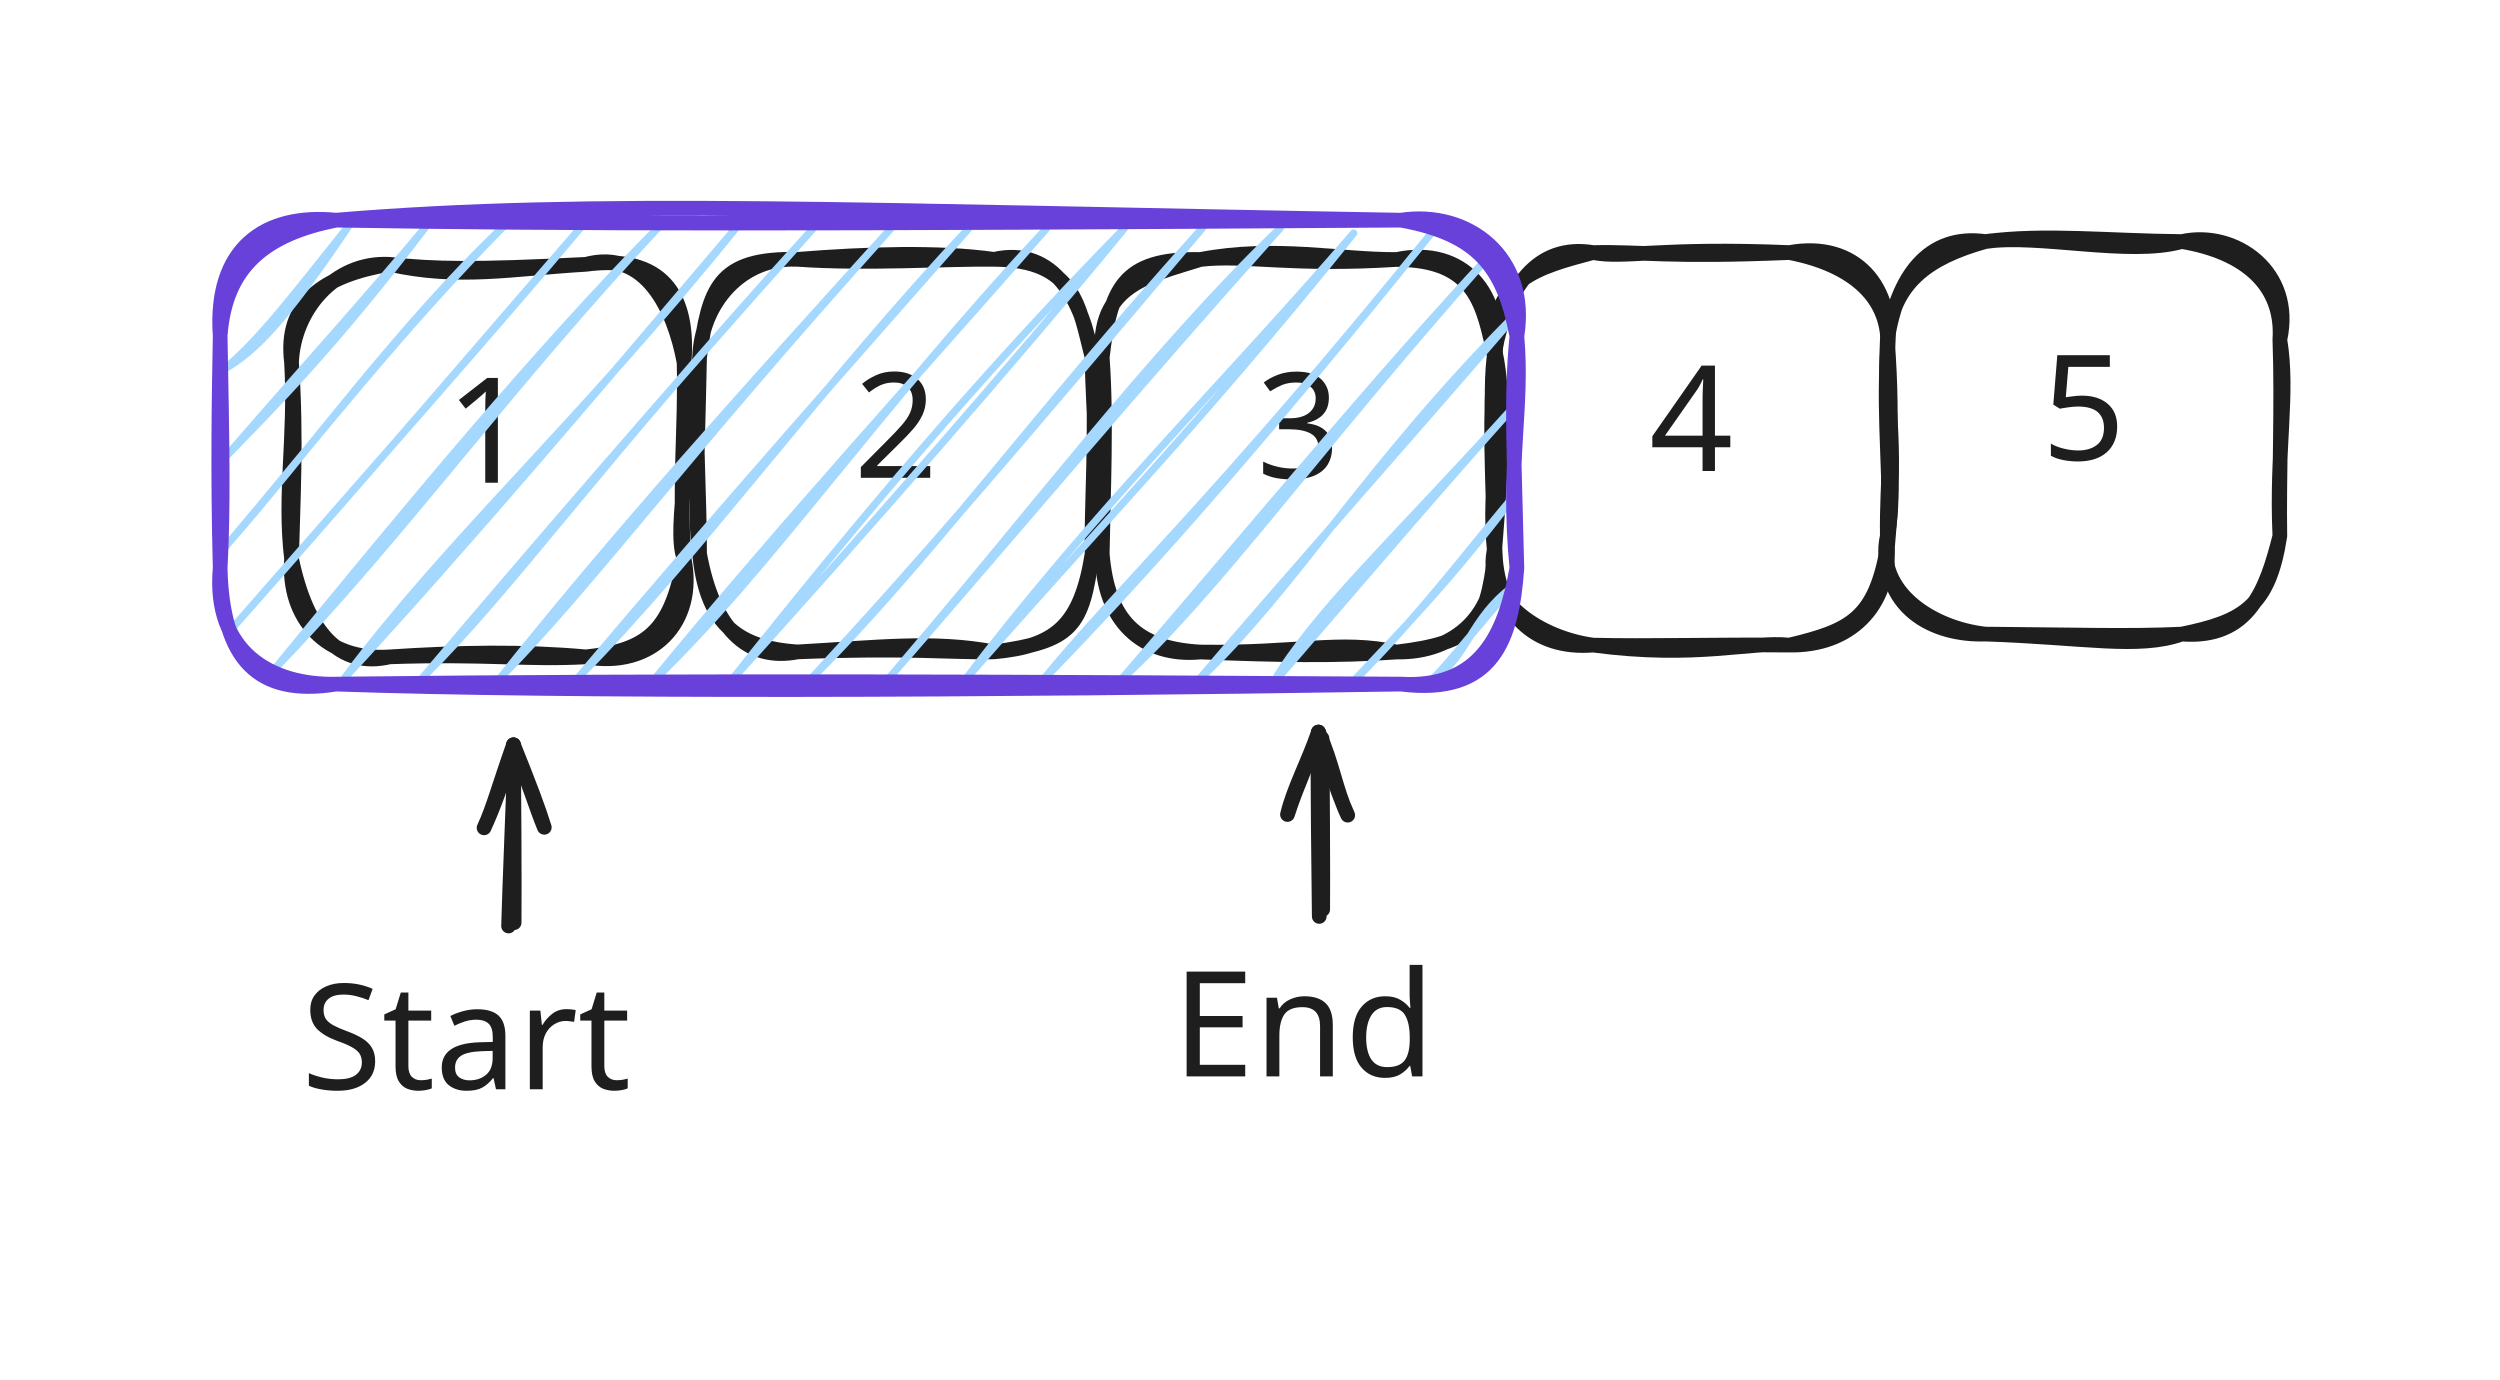
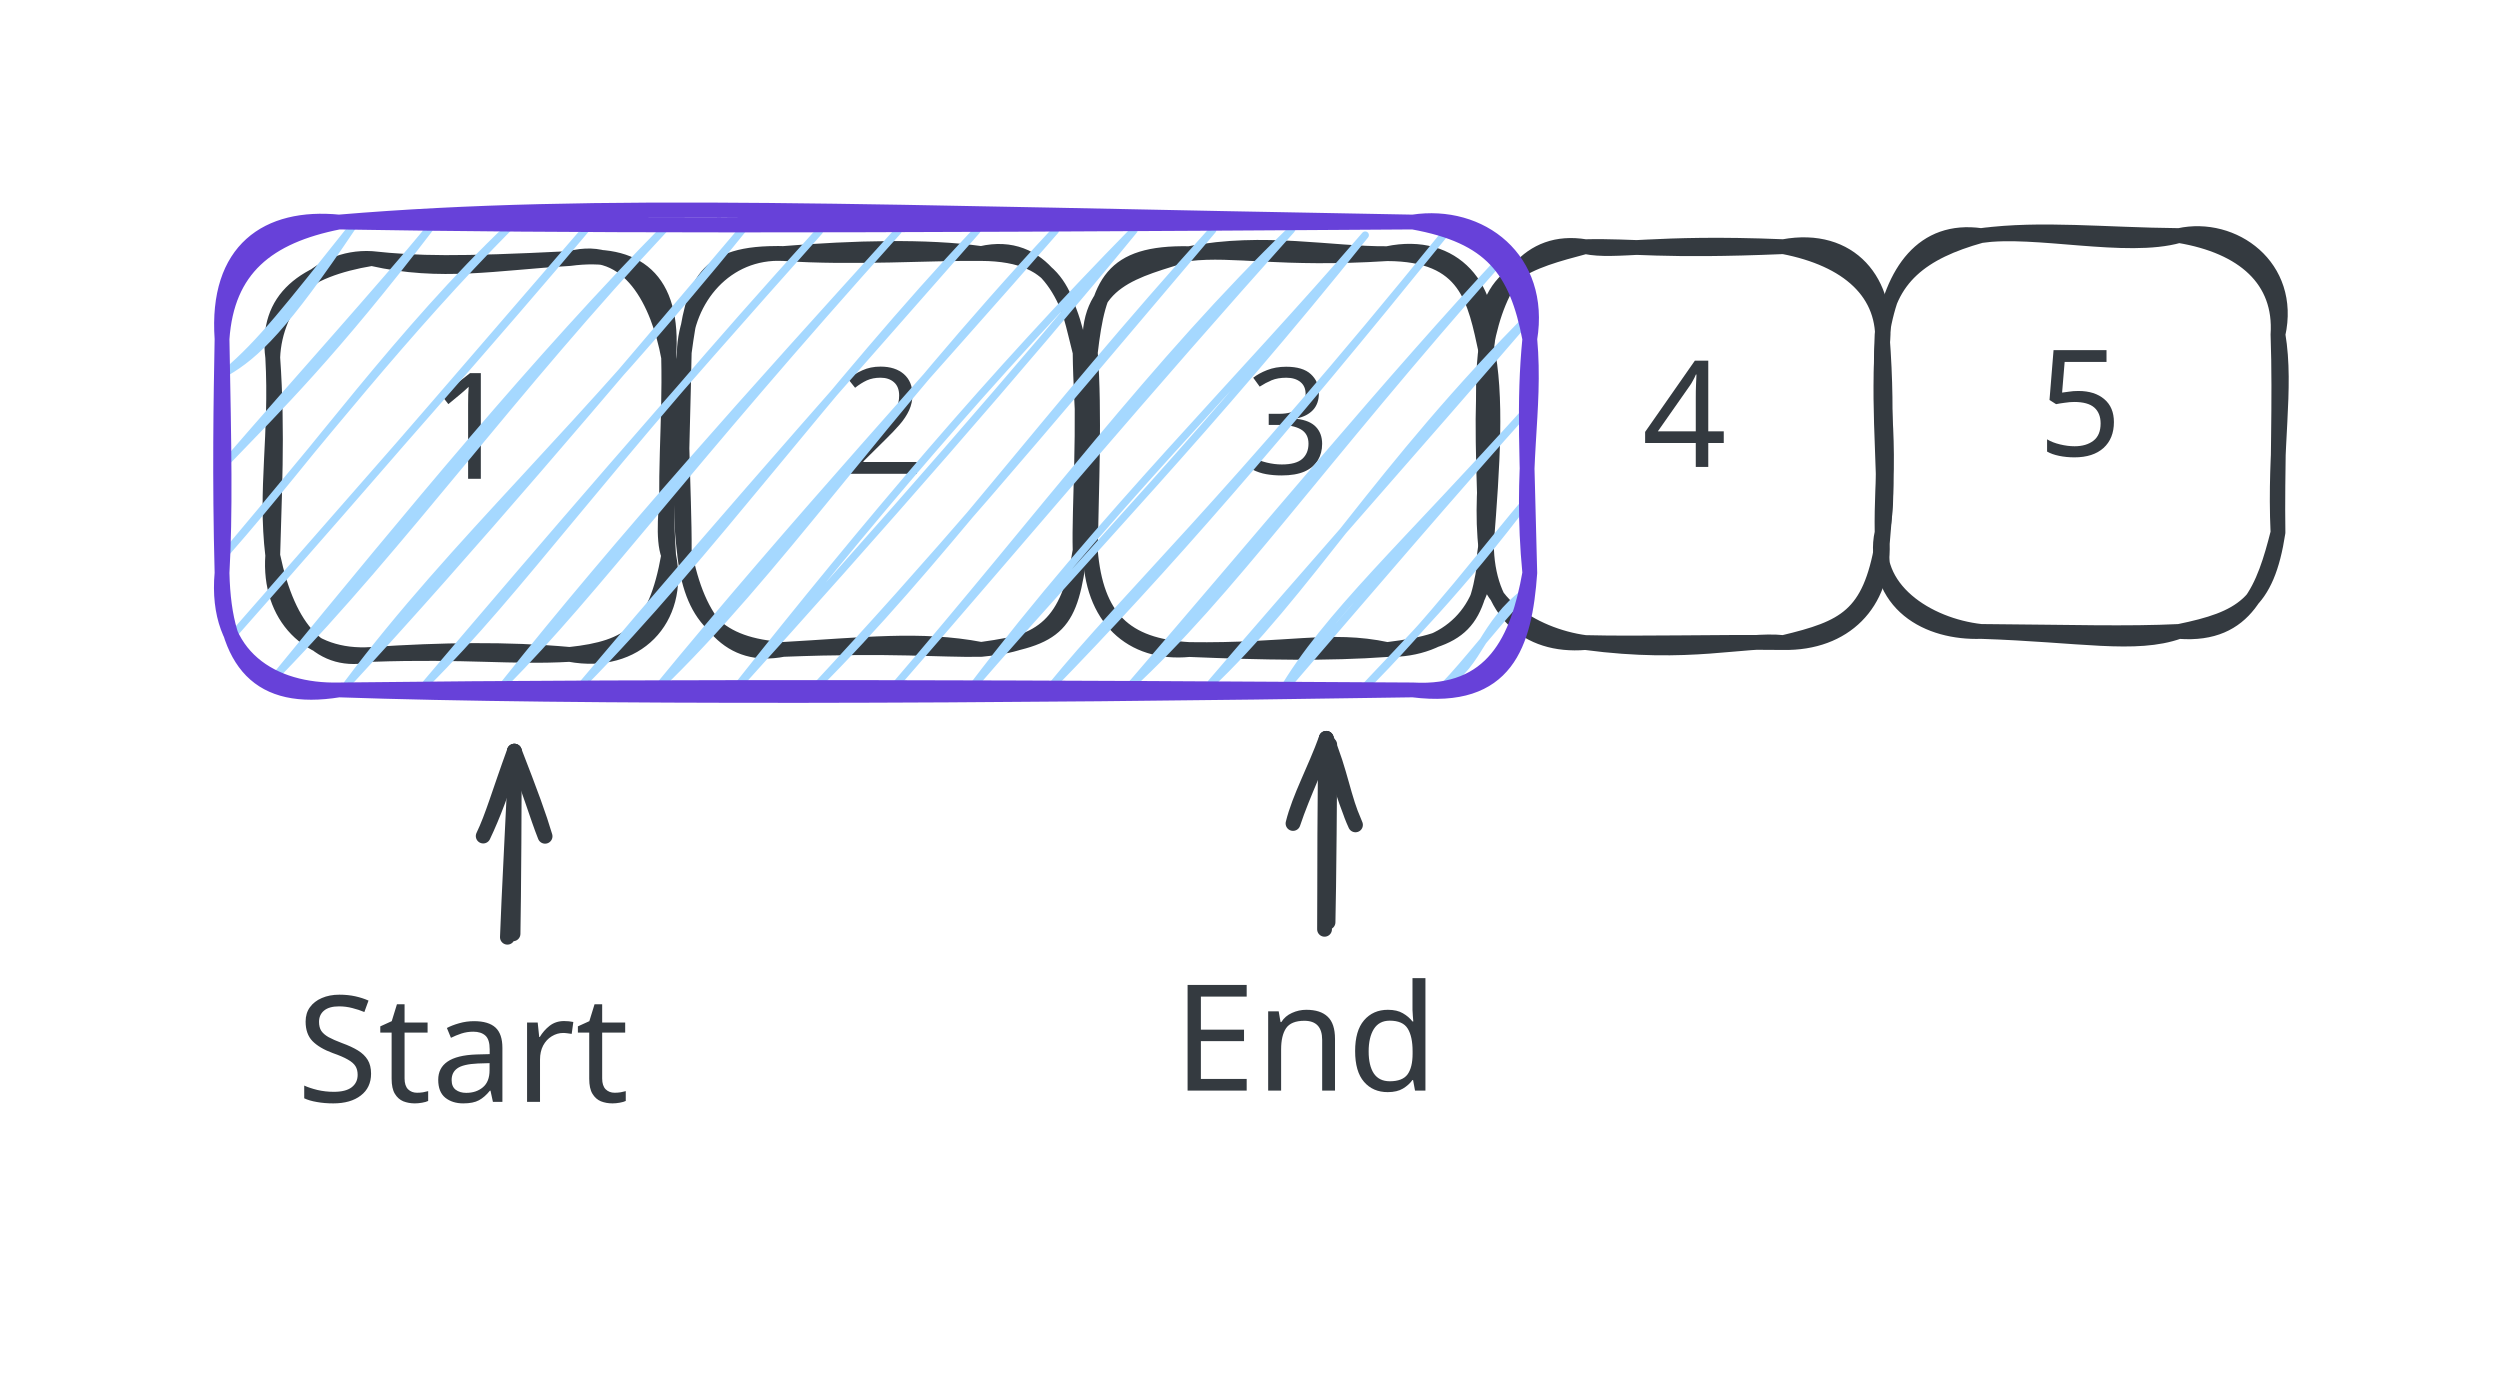
- <svg xmlns="http://www.w3.org/2000/svg" version="1.1" viewBox="0 0 340.667 187.914" width="681.333" height="375.828">
+ <svg xmlns="http://www.w3.org/2000/svg" version="1.1" viewBox="0 0 337.792 188.363" width="675.583" height="376.726">
  
-   eyJ2ZXJzaW9uIjoiMSIsImVuY29kaW5nIjoiYnN0cmluZyIsImNvbXByZXNzZWQiOnRydWUsImVuY29kZWQiOiJ4nOWbaXPaSFx1MDAxM8ff+1O42Lexdo6eK++C49iOg1x1MDAxM1/r46mtlIxcdTAwMDTIXGKJIGFjb+W7Py1hIyFuXHUwMDAzLrxLqmKYXHUwMDE5MYf637/uXHUwMDE58c/W9nYpfmy7pY/bJbdXtX3P6dhcdTAwMGalXHUwMDBmSfm924m8MMAqln6Owm6nmrZsxHE7+vjnn3a7bdW9+DZcZptWNWz1L3N9t+VcdTAwMDZxhFxy/4eft7f/Sf/PddRxq7FcdTAwMWTUfTe9IK3K+pKMXHUwMDE1S4/DIO1XXHUwMDBioolcdTAwMTKUXHUwMDBmXHUwMDFheNFn7C52XHUwMDFkrK3ZfuRmNUlR6SaqXbd+PZLuzvdPV2XNREuLu6zXmuf7Z/Gjn44qXG5x8lldXHUwMDE0d8Kme+k5ceNlXHUwMDA1cuWTruqE3XojcKNk9nRQXHUwMDFhtu2qXHUwMDE3PyZlhFxmSvtL8HE7K+nhJ2GIxVxy11x1MDAxY2crQINcdTAwMWPUJtczoFx1MDAxNlx1MDAxMFx1MDAwM0SCYULqwrB2Qz/sJMP6g7rJv2xgt3a1WcfRXHUwMDA1zqBN3LGDqG138GZl7Vx1MDAxZZ4nLLhcdTAwMDVaM02ZXHUwMDE41DVcXK/eiCdURm56XHUwMDE3KFx1MDAxMVx1MDAwNoRcdTAwMTQ8q0m6bVx1MDAxZjqpQfydrX3HbrmHySVB1/fzXHUwMDBiXHUwMDE4OM9cdTAwMGL4YjiZ6fDnkt/ZvJL2e0WTy5vdkOnFbi+bbM5QoN5z+FX1r1N+dXLgXHUwMDFj6Kefzb3b0qDd7+d32fC7bcfu21x1MDAxZFVUgjbKUKHUoN73gmZxbn5YbWamupWbyIhEhsaZU4eepFxyRonUXHUwMDAweE/mXHUwMDE2x/g5j1x1MDAxN0fDrja6XHUwMDFkd5I84Fx1MDAxNfIgr5KHpGBcdTAwMDFTRlx1MDAxM1x1MDAwMpJQNqxcdTAwMGUhrMT0QFGqllTHXHUwMDFmLuGU0zHKsIBcdTAwMWFjNJVcdTAwMWEtnY9cdTAwMTXIqC60YMmQXHUwMDE0XV5cdTAwMTZDXHUwMDE1I/Y/y0T1XHUwMDAyJpqNKlxm4jPvKTU0MlT6xW55/uOQt0ttXHUwMDE3VzC3dknRJ9+rJyZcXKriUN3OkHXHXHUwMDFlomfQoOU5Tlx1MDAxZVx1MDAwZVXsx/ZcdTAwMDK3cziPU1x1MDAwZjte3Vx1MDAwYmz/fHRcdTAwMTg4Y/fg5Vx1MDAxZVErd5du7chNapNyPVWZU+Gl+ER4MUqBKFx1MDAxNOn8XHUwMDAypX4rMOWIibDSLV/8unK/n7jNzaaXXHUwMDA0YVx1MDAxOcNcdTAwMDGU1lx1MDAwNOmVOcQ+vYilOJWKLa/PtdCLXHUwMDExw1xyNZyad0Wvm0r1y1GDeb32fqdHXHUwMDFlonKrsS83kF5qkjgo00pcdTAwMWLGQcwtjvFz3nR6SVx1MDAwNFx1MDAxNJq+4Vx1MDAxYy3QqFwivsAySqBhKlg2uJuIL+Qn48gvgqvN1Vxc7GKEXHUwMDEzjq6Nr0BcdTAwMTXLwWtcdTAwMTFcdTAwMGJdXHUwMDBlXmxN8Jrh04vwYm9cYi9ccrRYOtAnXGIh2EKpXHUwMDE3Pz0uX1Tr5FxiXFyy6134++dfKzebXHIvRYilkWBAJZ9cdTAwMDAvwMBTXHUwMDEzY1x1MDAwMExOO5uCL1x1MDAwZYpcdCMgu0vvgV51zylXT5/8R9PUZXlTXHUwMDE3X1x1MDAwZe7ou6JcdTAwMTdcdTAwMTFcXCmtXHUwMDE2oNf4OW84vVx1MDAxNENcdTAwMDVcdTAwMTiNeaY0mPzQYXkk8MLoXHS0YrC0PCbjiyNAXHUwMDExX1x1MDAwMiNIqufjl8BMXHUwMDExXHUwMDA3TdTysngv+OJrwtdcZq9exFx1MDAxN39DfFx1MDAxOWaKpYPci1x1MDAxMaFcdMnqZ8nz5Nqzf97uaFG/ZPLz0dn1XlObXHKHXHUwMDE36o9rQqVcdTAwMWNcdTAwMGIvbiyNi2CIllx1MDAxYpl5USkkpZzLXHUwMDE1iPRcctl1yH5dlePyz2O30ux1v3y2e+JRvSt24Vx1MDAwYpUh2PziXHUwMDE4P+dNZ5dcdTAwMDJcdTAwMGLBhFDhwlx1MDAxMEL4sDxQPERgKV1+W30yulx1MDAxONLTXHUwMDE4rVx1MDAxNLoqOSe7MFnEoUup/kO5XHUwMDE3rFx0XjO8elx1MDAxMV7whvBCXHUwMDAzhmLxQKKYeYGQjGZ3YKZEq6eHTfWJnHVcdTAwMDKndWDI0f6P5qTNkVxy4ZcmytIgXGIlfNzOIddcdTAwMTbfZH6hZ9GcafG+jr32dlx1MDAxYY3jvdtqfHN28rjTbHuXqk7eXHUwMDEzvqRcdTAwMTagOMj5M6/xU95weqHNJce+VKCNXHUwMDE5RXKHq316MUu8XHUwMDAxvZCcRlx1MDAwYi4oOqP54MVcdTAwMDVokt9l/NezS6yJXTM8epFd4i3ZXHUwMDA1bOKxNOXEgFx1MDAwNFx1MDAwZfNvXHUwMDFj9trBwfHh3TH9q1x1MDAwYpV9c8grdWCvXHUwMDEz6Fx1MDAxYj61oYmFmZdcIppLg1x1MDAwMslcXEOfXsLihuRVU5SmVEBcdTAwMWQzXZq2cHStNkaaSlrSXHUwMDE4Nn4/RHIrqVx1MDAwMfPyKqpUolshkq/gZHqF5Orbgi2ixtE5XFzLIDq5OO7WbtyDp/thkL2YqN3phFx1MDAwZjl0fZj2vT3vSVNcdTAwMTVcdTAwMWXcXzaFPlx1MDAwZW6+Xuy6lfm+dzZcdTAwMTK15mB4Xn/LILHf/1x1MDAxONnpidtcdTAwMWTopLVcdTAwMTZmXHUwMDAxzU1f542MXHUwMDE3JSNcdTAwMTZcYsWZTCRcdTAwMDd0OKHjnFpIKsU051pRTHDXXHUwMDE2MVx1MDAxMosyYKBcdTAwMDTF0Fx1MDAxMIxiSo6KkHFcdTAwMGLtgqGLwORT8txjIC+oNOgjka9s/P5HJizna/nukF7pSnBekSTW9PzeOS2NWOWr1Mpmq3Wa3SvFc2nqXHUwMDAypI1iu1x1MDAxM5e9wPGC+vDAnlx1MDAxZibsM/DM+Lc/vtXuP99fXHUwMDFlNq+PZFOx/d2capHN1W5cdTAwMWFkWYRKnlx1MDAxY4Qk+/KSSEV1rlndbidcdTAwMDZkKZlKlVx1MDAwMmCUXCJhZPJu4MxcdTAwMWXUdFxcXHJcckpcYkxjmIEkZk1OgEeGpC2DyY+WuJpcdTAwMTKS3YqRIfl2XHUwMDE074atllx1MDAxN+PS/1xivSAuLnG6lp9cdTAwMTKn0XDtkfuPU8rXXHUwMDE1vUs7+cZhg8vebWdcbkw/XGbe//1hbOudKcpI60dEkX3jVv7votlcdTAwMDJlsliaXHUwMDFkZEqmKGg1v2+cbnVcdTAwMWLpXHUwMDFihaFcdTAwMTbGXHUwMDEzTOOKc21k0TcmuTRcYsmZ4FSYwrBWmEunYclCRzU4XHUwMDFjKbhi44ORdXjB6YnFmoKTOYJcYnSmOrur605bzlx1MDAxMq8xIXXx3Vo8JXGJw/akrGVouMVcdTAwMTSl0OUq0pSJsVx1MDAxMsDEYElcdTAwMDNcdTAwMDZLQOn8+9/Tg8eNdFxiiiN9XHUwMDE4XCKRXHUwMDAzulx1MDAwNMhNNnVcYsxYSlNcIlxyV0TJ3Fx1MDAxMczqYyWMyYRkyVx1MDAxOZVBOHA9zivMipWElIxcdTAwMTHFxm+JZ05cIlxur39UbndcdTAwMWE1+/ru+8Mvv+5cdTAwMTilNiNUMlxi+Fc9iTtnqHToNaKz9l3jW/vJiUjt69e9b9638VFcdFx1MDAxNVJcdTAwMWJcdTAwMDZcdTAwMDRDzyRnMLlG41x1MDAwMiXK6MjUV1x1MDAxYihh3KBcYk9+/CCoXHUwMDEyXHUwMDA0VPaY3GBMyqI6tWVNkrZEvOtIaYosktfaXHUwMDAyJWamPK7MXGbhTC1yLjjV5jbTL1KS/JogOf/UXHUwMDE4J4lMkv1ASVpcdTAwMDKMIcCSx/dBXHUwMDE3N3xX51x1MDAxODlYr/hRXHUwMDAxalFwkHRWzrg6R/j6aGm9Wy6GSZKZzbqjpb3AedtYaajDhVwipa3ndSvZ7TZGXFyxO/DQaCue8zz1rPPSvec+lKdb79azp0kk7aZ4/L31+/8wXHUwMDBixMYifQ==
+   eyJ2ZXJzaW9uIjoiMSIsImVuY29kaW5nIjoiYnN0cmluZyIsImNvbXByZXNzZWQiOnRydWUsImVuY29kZWQiOiJ4nOWbW1fiSFx1MDAxMMff/Vx1MDAxNFx1MDAxZfZ1zFbfu+dtcFx1MDAxY2+DM97Wy549c1wiXHRcdTAwMTBcdFx0Q4Kie+a7bzUqXHSBICp6cIdcdTAwMDdcdTAwMDe6XHUwMDEzurq7/vWr6jD/rqyuVtKbrl/5uFrxXHUwMDA3dTdcZryee135YNuv/F5cdTAwMTLEXHUwMDExdtHh5yTu9+rDK1tp2k0+/vmn2+06zSC9iOO2U487d7f5od/xozTBXHUwMDBi/8bPq6v/XHUwMDBl/+ZcdTAwMDbq+fXUjZqhP7xh2JWNJSkvtu7F0XBcXMmZJlx1MDAwMESPLlxiks84XFzqe9jbcMPEz3psU+U8aZx1ft5Af+3bp9OqpqKjxWU2aiNcYsPD9CZcdTAwMWNalcQ4+awvSXtx2z9cdLy09bBcdTAwMDK59rK7enG/2Yr8xM6ejFrjrltcdTAwMGbSXHUwMDFi21x1MDAwNjBqvVuCj6tZy1x1MDAwMD9cdFx1MDAwM1x1MDAwZTNMMy1AcM3lqNfeTzlxOFx1MDAxOFx1MDAwZZJcdTAwMWIqpC6YtVx1MDAxZYdxz5r1XHUwMDA348zlkFx1MDAxOXbh1ttNtC7yRtekPTdKum5cdTAwMGY3K7vu+n7CgjlcXGuqXHRcdTAwMTWjvpZcdTAwMWY0W2lJZ+JcdTAwMGZ3gYAwXFxIwbJcdTAwMWU7bHfbXHUwMDFiOsQ/2dr33I6/bW+J+mGYX8DIu1/AXHUwMDA3x8lcXIfdt/zK5mWv3yi6XFze7cZcXC/1XHUwMDA32WRzjsKbXHUwMDAzj53W/zpgp/tb3pa+/dHeuKiMrvt1/y4zv9/13Du/I4rgZlx1MDAxMMNcdTAwMTgoNupcdTAwMGaDqF2cW1x1MDAxONfbmauu5CYyIZExO3PqIFAmXHUwMDBlQohcdTAwMTKgpYK51TF90tPV0XLrrX7PL9NcdTAwMDd/hj7gWfqQhDucKqNcdTAwMDG4XHUwMDA0QsflIYRjfY8ru1x1MDAxYS+Tx1x1MDAxZj4wwshcdTAwMTRpOJxcdTAwMThjNJFcdTAwMWFdnU1VyKQwtKDWJEVerouxjlx0XHUwMDAxLNJHM6viKD1cZm7tdlBcdTAwMThr/eJ2gvBmLNxccp1cdTAwMTdXMLd2tulTXHUwMDE4NK1cdTAwMGZX6miq31x1MDAxYnPvNED2jC7oXHUwMDA0npenQ1x1MDAxZMdxg8jvbc9cdTAwMTPV417QXGZcIjc8mjRcdTAwMDNn7G897Fx1MDAxMXFyu3ThJr7tte16pjRn0kuxcnpcdTAwMTGM2IKL+elFwk5kqlx0XHUwMDE1ca1fPf556n/b99vLTS/JhWNcZuNcXGlcckgvVaBcdTAwMTc4ilx1MDAxManoy+X5KvSiYJiVXHQx74pe57X6l91cdTAwMTZcclx1MDAwNt3N3lx1MDAwMK6Taqe1KZeQXqZMXHUwMDFiuFx1MDAxNVx1MDAxOEilXHUwMDA0Obc4ps952eElkU/o+rjc6IFGXHUwMDE16cVcdTAwMWSjXHUwMDA0OqbiL03uSumF+KRcZvFcdTAwMDVcdTAwMTS/Rc2FLlxuXGaYYnjb78Mu+krseiSmXHUwMDE32UXfkF2as2LrSJ9GXHUwMDFiqiR9XHUwMDAyvNjBXvW43oRd7sN6cFx1MDAxY25cdTAwMWXt1M6XXHUwMDFiXlxuwNFIME4kK4FcdTAwMTfHvFODMZybnHaWXHUwMDA1X4wrKozI7eN7oFcz8Kr1g9vwxrR1VZ43xZetS/Ku6KVcdTAwMTRwwiifn17T57zk9FJcdTAwMTRcdTAwMTVgtNRcXFx1MDAxYax9yLg8LLwwe+JaUf5ieZTjiyFAXHUwMDExX1x1MDAwMjNIoufjl8BCXHUwMDExjVx1MDAwNvVyWbxcdTAwMTd8sVfC1yNRvYgv9ob4wqy9TKBcdTAwMDIkYIb5hOxy/yxwf1xcrGnRPKHy8+7h2UZbmyWnXHUwMDE3XG6QacAseiq9mHE0XGJt7Fx1MDAxMdEyll5EXG5JXGJjclx1MDAwMSp9Q3ht05+n1bT6Y8+vtVx1MDAwN/0vn92BuFHvXHReWmmMo0rxubUxfcrLzi7FXHUwMDFkXHUwMDA0XHUwMDEzQoVcdFx1MDAwM1x1MDAwMGxcXFx1MDAxZKhcdTAwMWRcdTAwMTDYSl5+rF6OLor0NFx1MDAwNlx1MDAxN9tQ5Od87MJiXHUwMDExTZdS/Ua1XHUwMDE3fyV4PVx1MDAxMtSL8OJvXGIvdGBZbFx1MDAxZaWXmlJGXHUwMDAw4+b8XHUwMDEyrVx1MDAxZmy31Sc47EVeZ8vA7ub3dtnhyJLgS4NyNFx1MDAxN0CATTs5ZNphy4wvjCyaUS3e12OvjbVWa2/jop6eXHUwMDFm7t+stbvBiWrCe6JcdTAwMTeR6Fx1MDAxMTaezo+v6XNecnyh09nnvkSgk1x1MDAxOVx1MDAwNbmnq3f4oo54XHUwMDAzfCE6jVx1MDAxNkxcdTAwMTAh53voRZjgXHUwMDFh8seM/3t4iVeC1yMhvVxiL/GW8NK8tPRcIsRcdTAwMDCjXG6ekF9cdTAwMGW60dbe9uVcdTAwMWX5q89rm2ab1ZqcPk+gb/izXHLNXHUwMDFjwYlcdTAwMDLNpEGBZNO9w5d0uJJjsilqUypOPDNbm67wdKMxRZtKOtJcdTAwMTg6/UREMsf2cPPwKspUYlxcXHUwMDAxyVx1MDAxNvBoeoHsunNcdTAwMDZXJK3dI34mo2T/eK/fOPe3bq/GUfbgo26vXHUwMDE3X+fg9WHW91x1MDAwZYJbTVS8dXXSXHUwMDE2ei863zle92vzfe9cdTAwMWNQRFx1MDAwNzAqL8CXQPFu/Gm6I0aX6k5zXHUwMDAwSlx0nz9pnL3US5k0Sorgw1xmgHPB7SHP+JEkY8xcdTAwMDFUJKaVWitcdTAwMDLm9U7swUH0asqVXHUwMDA1tFx1MDAwMMHIND5yhzPFteC4N5Llflxu8oBLg3YgY+n0M5BMW95O9XKbnOpadFSTkGpydOVcdTAwMWRUJlx1MDAxY/NZgqWPXHUwMDBidrbrKyqf4Pq5LXF7aTWIvCBqjlx1MDAxYnb/i8I7XHUwMDBlXHUwMDFlmvDi+9fG1eerk+322a5sK7q5nlx1MDAxMy7yud5cdTAwMWYmWlx1MDAwZVhTJDOCUspcdJNZULZcdTAwMGLrdq1cdTAwMDM5SmrN0HDOMVORfGLyfuQ9btRsZI1cdTAwMTkl0Fx1MDAxYcOVdVx1MDAxNyFzXHUwMDFlOzJJO1x1MDAwNisgLSXXktsji1x0k0I3SdfjTidIcem/x0GUXHUwMDE2l3i4lp9s3Gj57sT+45TyfcVcdTAwMDDTtd847nDZu9VMgcNcdTAwMGaj9/98mH51uTDsa21CXHUwMDEz2Vx1MDAxN67k/31qxcB0ec3AMWRwbZ5QM8x2uqVcZo3CMFx1MDAwN5FuQCmJiyHHXHUwMDBmvJg9XHUwMDBlZkahXjHdXHUwMDE3pmDWXHUwMDAy6+lhYvKkxzVojlx1MDAxNEzR6enIa1x1MDAwNMHZtcUrpSevkEa8rHI5tEGjpHpcdP1GOqN2SeNuWeEyZm6xSilcZrmISqU8W1x1MDAxMkJcdTAwMTWbXHUwMDFmQoJcIlx1MDAxNIZhYf5cImVm/riUXHUwMDExQTHqSMB5XHUwMDAyR89CxFx1MDAxNFwiXHUwMDAysWdcYniBpKBk7jHM4nMlaSRBXHUwMDE0UHuYXHUwMDAwuWwhnylJjFx1MDAxN1x1MDAxMsoyJUQnRTPp9FPxLEYk8dn32sVaq+GeXX67/lx1MDAxOTY9o9TvkShtXHUwMDA3reSwe9n62r31XHUwMDEyaOzsbHxccr5Oz0mIxKxcdTAwMDRAI1xmQFx1MDAxOcVcdTAwMWbLk1xiJVx1MDAxM3NfbJ60XHUwMDA2jlx1MDAwMmDcnotzTqTKXHUwMDBlv0c2KYegRVx1MDAxNFxywySfXHUwMDAxiHeeKJWowr7WJlx1MDAwNLGgNEnkXHUwMDBlrItcdTAwMGbNpTBcdTAwMWFcdTAwMDR5woPBmVx1MDAxZbecMZFQXHUwMDA3pFJcdTAwMTSoxiRJXHUwMDE0Y6J2MIXCmkwwgbW0Llx1MDAxZfguLigy7jzjP1x1MDAxNaBcdTAwMTBcdTAwMDXjkjxWLy4uXGY+P1Varlx1MDAxM5eXpUpcdTAwMWKR97aJ0tiAT0qTVu7XreJ2u5hupf4oPKOvXHUwMDA03v3Us8ErV4F/XZ3tvSv3gcZK2lx1MDAxZsLx18qv/1x1MDAwMNBcdTAwMDG+XHUwMDBlIn0=
  <defs>
    <style class="style-fonts">
      @font-face {
        font-family: "Virgil";
        src: url("https://unpkg.com/@excalidraw/excalidraw@undefined/dist/excalidraw-assets/Virgil.woff2");
      }
      @font-face {
        font-family: "Cascadia";
        src: url("https://unpkg.com/@excalidraw/excalidraw@undefined/dist/excalidraw-assets/Cascadia.woff2");
      }
      @font-face {
        font-family: "Assistant";
        src: url("https://unpkg.com/@excalidraw/excalidraw@undefined/dist/excalidraw-assets/Assistant-Regular.woff2");
      }
    </style>
  </defs>
-   <rect x="0" y="0" width="340.667" height="187.914" fill="transparent" />
-   <g stroke-linecap="round" transform="translate(39.72713 36.01878) rotate(0 26.74414 26.74414)">
-     <path d="M13.37 0 C22.74 2.12, 30.09 0.59, 40.12 0 M13.37 0 C19.57 0.67, 24.82 0.77, 40.12 0 M40.12 0 C49.1 -1.2, 54.33 2.71, 53.49 13.37 M40.12 0 C48.2 -2.17, 52.13 6.03, 53.49 13.37 M53.49 13.37 C55.26 24.1, 51.83 35.56, 53.49 40.12 M53.49 13.37 C53.71 22.55, 52.77 29.5, 53.49 40.12 M53.49 40.12 C55.26 48.8, 49.08 55.15, 40.12 53.49 M53.49 40.12 C51.7 50.2, 48.26 52.63, 40.12 53.49 M40.12 53.49 C32.32 53.94, 26.27 53.04, 13.37 53.49 M40.12 53.49 C31.65 52.72, 22.89 52.86, 13.37 53.49 M13.37 53.49 C4.73 54.1, -0.59 48.24, 0 40.12 M13.37 53.49 C6.59 55.08, 2.12 50.23, 0 40.12 M0 40.12 C0.17 32.81, 0.73 23.62, 0 13.37 M0 40.12 C-1.07 31.22, 0.58 23.77, 0 13.37 M0 13.37 C-1.03 5.3, 4.3 1.51, 13.37 0 M0 13.37 C0.28 6.31, 5.82 -0.44, 13.37 0" stroke="#1e1e1e" stroke-width="2" fill="none" />
+   <rect x="0" y="0" width="337.792" height="188.363" fill="transparent" />
+   <g stroke-linecap="round" transform="translate(36.85213 34.93284) rotate(0 26.74414 26.74414)">
+     <path d="M13.37 0 C22.74 2.12, 30.09 0.59, 40.12 0 M13.37 0 C19.57 0.67, 24.82 0.77, 40.12 0 M40.12 0 C49.1 -1.2, 54.33 2.71, 53.49 13.37 M40.12 0 C48.2 -2.17, 52.13 6.03, 53.49 13.37 M53.49 13.37 C55.26 24.1, 51.83 35.56, 53.49 40.12 M53.49 13.37 C53.71 22.55, 52.77 29.5, 53.49 40.12 M53.49 40.12 C55.26 48.8, 49.08 55.15, 40.12 53.49 M53.49 40.12 C51.7 50.2, 48.26 52.63, 40.12 53.49 M40.12 53.49 C32.32 53.94, 26.27 53.04, 13.37 53.49 M40.12 53.49 C31.65 52.72, 22.89 52.86, 13.37 53.49 M13.37 53.49 C4.73 54.1, -0.59 48.24, 0 40.12 M13.37 53.49 C6.59 55.08, 2.12 50.23, 0 40.12 M0 40.12 C0.17 32.81, 0.73 23.62, 0 13.37 M0 40.12 C-1.07 31.22, 0.58 23.77, 0 13.37 M0 13.37 C-1.03 5.3, 4.3 1.51, 13.37 0 M0 13.37 C0.28 6.31, 5.82 -0.44, 13.37 0" stroke="#343a40" stroke-width="2" fill="none" />
  </g>
-   <g transform="translate(63.76127 50.26292) rotate(0 2.709999 12.5)">
-     <text x="2.71" y="0" font-family="Virgil, Segoe UI Emoji" font-size="20px" fill="#1e1e1e" text-anchor="middle" style="white-space: pre;" direction="ltr" dominant-baseline="text-before-edge">1</text>
+   <g transform="translate(60.88627 49.17698) rotate(0 2.709999 12.5)">
+     <text x="2.71" y="0" font-family="Virgil, Segoe UI Emoji" font-size="20px" fill="#343a40" text-anchor="middle" style="white-space: pre;" direction="ltr" dominant-baseline="text-before-edge">1</text>
  </g>
-   <g stroke-linecap="round" transform="translate(95.32674 35.34105) rotate(0 26.74414 26.74414)">
-     <path d="M13.37 0 C22.63 0.66, 33.62 -0.09, 40.12 0 M13.37 0 C22.88 -0.77, 32.74 -1.04, 40.12 0 M40.12 0 C48.31 -1.89, 52.31 5.83, 53.49 13.37 M40.12 0 C51.24 0.05, 51.71 6.49, 53.49 13.37 M53.49 13.37 C53.56 21.38, 54.73 30.27, 53.49 40.12 M53.49 13.37 C54.19 23.32, 53.33 34.34, 53.49 40.12 M53.49 40.12 C51.93 50.05, 48.36 52.74, 40.12 53.49 M53.49 40.12 C52.2 50.19, 50.75 52.03, 40.12 53.49 M40.12 53.49 C31.9 51.92, 24.14 52.89, 13.37 53.49 M40.12 53.49 C34.54 53.6, 28.4 52.9, 13.37 53.49 M13.37 53.49 C6.32 54.87, 1.84 50.08, 0 40.12 M13.37 53.49 C4.67 52.93, 0.88 49.15, 0 40.12 M0 40.12 C0.06 32.49, -0.89 19.82, 0 13.37 M0 40.12 C-0.73 34.3, -0.3 28.39, 0 13.37 M0 13.37 C0.24 6.07, 5.64 -0.38, 13.37 0 M0 13.37 C1.26 4, 2.46 -0.24, 13.37 0" stroke="#1e1e1e" stroke-width="2" fill="none" />
+   <g stroke-linecap="round" transform="translate(92.45174 34.25511) rotate(0 26.74414 26.74414)">
+     <path d="M13.37 0 C22.63 0.66, 33.62 -0.09, 40.12 0 M13.37 0 C22.88 -0.77, 32.74 -1.04, 40.12 0 M40.12 0 C48.31 -1.89, 52.31 5.83, 53.49 13.37 M40.12 0 C51.24 0.05, 51.71 6.49, 53.49 13.37 M53.49 13.37 C53.56 21.38, 54.73 30.27, 53.49 40.12 M53.49 13.37 C54.19 23.32, 53.33 34.34, 53.49 40.12 M53.49 40.12 C51.93 50.05, 48.36 52.74, 40.12 53.49 M53.49 40.12 C52.2 50.19, 50.75 52.03, 40.12 53.49 M40.12 53.49 C31.9 51.92, 24.14 52.89, 13.37 53.49 M40.12 53.49 C34.54 53.6, 28.4 52.9, 13.37 53.49 M13.37 53.49 C6.32 54.87, 1.84 50.08, 0 40.12 M13.37 53.49 C4.67 52.93, 0.88 49.15, 0 40.12 M0 40.12 C0.06 32.49, -0.89 19.82, 0 13.37 M0 40.12 C-0.73 34.3, -0.3 28.39, 0 13.37 M0 13.37 C0.24 6.07, 5.64 -0.38, 13.37 0 M0 13.37 C1.26 4, 2.46 -0.24, 13.37 0" stroke="#343a40" stroke-width="2" fill="none" />
  </g>
-   <g transform="translate(114.9509 49.58519) rotate(0 7.119995 12.5)">
-     <text x="7.12" y="0" font-family="Virgil, Segoe UI Emoji" font-size="20px" fill="#1e1e1e" text-anchor="middle" style="white-space: pre;" direction="ltr" dominant-baseline="text-before-edge">2</text>
+   <g transform="translate(112.0759 48.49925) rotate(0 7.119995 12.5)">
+     <text x="7.12" y="0" font-family="Virgil, Segoe UI Emoji" font-size="20px" fill="#343a40" text-anchor="middle" style="white-space: pre;" direction="ltr" dominant-baseline="text-before-edge">2</text>
  </g>
-   <g stroke-linecap="round" transform="translate(150.1978 35.35918) rotate(0 26.74414 26.74414)">
-     <path d="M13.37 0 C23.43 -1.95, 32.59 0.07, 40.12 0 M13.37 0 C19.43 -0.71, 25.63 0.92, 40.12 0 M40.12 0 C50.96 0.04, 51.94 6.22, 53.49 13.37 M40.12 0 C49.18 -1.91, 54.63 4.8, 53.49 13.37 M53.49 13.37 C55.21 19.75, 52.29 30.67, 53.49 40.12 M53.49 13.37 C52.72 21.59, 53.16 28.42, 53.49 40.12 M53.49 40.12 C52.37 50.04, 50.52 52.22, 40.12 53.49 M53.49 40.12 C53.78 48.11, 48.28 53.65, 40.12 53.49 M40.12 53.49 C32.35 51.82, 26.59 53.69, 13.37 53.49 M40.12 53.49 C32.2 54.07, 23.35 53.91, 13.37 53.49 M13.37 53.49 C4.64 53.01, 0.77 49.14, 0 40.12 M13.37 53.49 C5.56 54.25, 0.05 49.21, 0 40.12 M0 40.12 C-1.23 31.47, 0.32 18.56, 0 13.37 M0 40.12 C0.14 31.77, 0.61 21.61, 0 13.37 M0 13.37 C1.09 4.06, 2.72 -0.21, 13.37 0 M0 13.37 C-0.82 3.5, 6.17 2.29, 13.37 0" stroke="#1e1e1e" stroke-width="2" fill="none" />
+   <g stroke-linecap="round" transform="translate(147.3228 34.27325) rotate(0 26.74414 26.74414)">
+     <path d="M13.37 0 C23.43 -1.95, 32.59 0.07, 40.12 0 M13.37 0 C19.43 -0.71, 25.63 0.92, 40.12 0 M40.12 0 C50.96 0.04, 51.94 6.22, 53.49 13.37 M40.12 0 C49.18 -1.91, 54.63 4.8, 53.49 13.37 M53.49 13.37 C55.21 19.75, 52.29 30.67, 53.49 40.12 M53.49 13.37 C52.72 21.59, 53.16 28.42, 53.49 40.12 M53.49 40.12 C52.37 50.04, 50.52 52.22, 40.12 53.49 M53.49 40.12 C53.78 48.11, 48.28 53.65, 40.12 53.49 M40.12 53.49 C32.35 51.82, 26.59 53.69, 13.37 53.49 M40.12 53.49 C32.2 54.07, 23.35 53.91, 13.37 53.49 M13.37 53.49 C4.64 53.01, 0.77 49.14, 0 40.12 M13.37 53.49 C5.56 54.25, 0.05 49.21, 0 40.12 M0 40.12 C-1.23 31.47, 0.32 18.56, 0 13.37 M0 40.12 C0.14 31.77, 0.61 21.61, 0 13.37 M0 13.37 C1.09 4.06, 2.72 -0.21, 13.37 0 M0 13.37 C-0.82 3.5, 6.17 2.29, 13.37 0" stroke="#343a40" stroke-width="2" fill="none" />
  </g>
-   <g transform="translate(170.132 49.60332) rotate(0 6.809998 12.5)">
-     <text x="6.81" y="0" font-family="Virgil, Segoe UI Emoji" font-size="20px" fill="#1e1e1e" text-anchor="middle" style="white-space: pre;" direction="ltr" dominant-baseline="text-before-edge">3</text>
+   <g transform="translate(167.257 48.51739) rotate(0 6.809998 12.5)">
+     <text x="6.81" y="0" font-family="Virgil, Segoe UI Emoji" font-size="20px" fill="#343a40" text-anchor="middle" style="white-space: pre;" direction="ltr" dominant-baseline="text-before-edge">3</text>
  </g>
-   <g stroke-linecap="round" transform="translate(203.7135 34.41527) rotate(0 26.74414 26.74414)">
-     <path d="M13.37 0 C17.58 0.84, 22.43 -0.73, 40.12 0 M13.37 0 C19.84 -0.16, 23.6 0.7, 40.12 0 M40.12 0 C49.16 -1.66, 54.48 4.75, 53.49 13.37 M40.12 0 C48.8 1.68, 54.06 6.22, 53.49 13.37 M53.49 13.37 C53.07 19.6, 54.96 24.17, 53.49 40.12 M53.49 13.37 C52.84 23.26, 54.15 31.5, 53.49 40.12 M53.49 40.12 C53.74 48.23, 48.38 53.63, 40.12 53.49 M53.49 40.12 C51.78 49.9, 48.44 51.5, 40.12 53.49 M40.12 53.49 C34.85 52.93, 27.56 55.38, 13.37 53.49 M40.12 53.49 C30.33 53.39, 20.75 53.68, 13.37 53.49 M13.37 53.49 C5.41 54.15, 0.04 49.18, 0 40.12 M13.37 53.49 C6.38 52.57, -1.95 47.5, 0 40.12 M0 40.12 C0.82 29.77, 1.48 19.98, 0 13.37 M0 40.12 C0.39 29.74, -1.03 19.65, 0 13.37 M0 13.37 C-0.71 3.62, 5.95 1.99, 13.37 0 M0 13.37 C1.57 4.9, 5.65 -1.27, 13.37 0" stroke="#1e1e1e" stroke-width="2" fill="none" />
+   <g stroke-linecap="round" transform="translate(200.8385 33.32933) rotate(0 26.74414 26.74414)">
+     <path d="M13.37 0 C17.58 0.84, 22.43 -0.73, 40.12 0 M13.37 0 C19.84 -0.16, 23.6 0.7, 40.12 0 M40.12 0 C49.16 -1.66, 54.48 4.75, 53.49 13.37 M40.12 0 C48.8 1.68, 54.06 6.22, 53.49 13.37 M53.49 13.37 C53.07 19.6, 54.96 24.17, 53.49 40.12 M53.49 13.37 C52.84 23.26, 54.15 31.5, 53.49 40.12 M53.49 40.12 C53.74 48.23, 48.38 53.63, 40.12 53.49 M53.49 40.12 C51.78 49.9, 48.44 51.5, 40.12 53.49 M40.12 53.49 C34.85 52.93, 27.56 55.38, 13.37 53.49 M40.12 53.49 C30.33 53.39, 20.75 53.68, 13.37 53.49 M13.37 53.49 C5.41 54.15, 0.04 49.18, 0 40.12 M13.37 53.49 C6.38 52.57, -1.95 47.5, 0 40.12 M0 40.12 C0.82 29.77, 1.48 19.98, 0 13.37 M0 40.12 C0.39 29.74, -1.03 19.65, 0 13.37 M0 13.37 C-0.71 3.62, 5.95 1.99, 13.37 0 M0 13.37 C1.57 4.9, 5.65 -1.27, 13.37 0" stroke="#343a40" stroke-width="2" fill="none" />
  </g>
-   <g transform="translate(224.0576 48.65941) rotate(0 6.399994 12.5)">
-     <text x="6.4" y="0" font-family="Virgil, Segoe UI Emoji" font-size="20px" fill="#1e1e1e" text-anchor="middle" style="white-space: pre;" direction="ltr" dominant-baseline="text-before-edge">4</text>
+   <g transform="translate(221.1826 47.57347) rotate(0 6.399994 12.5)">
+     <text x="6.4" y="0" font-family="Virgil, Segoe UI Emoji" font-size="20px" fill="#343a40" text-anchor="middle" style="white-space: pre;" direction="ltr" dominant-baseline="text-before-edge">4</text>
  </g>
-   <g stroke-linecap="round" transform="translate(257.1783 32.91527) rotate(0 26.74414 26.74414)">
-     <path d="M13.37 0 C20.64 -1.08, 33.05 2.02, 40.12 0 M13.37 0 C21.52 -1.07, 30.03 -0.09, 40.12 0 M40.12 0 C48.83 1.46, 53.98 5.99, 53.49 13.37 M40.12 0 C47.44 -1.61, 55.53 4.19, 53.49 13.37 M53.49 13.37 C54.73 20.79, 52.96 28.42, 53.49 40.12 M53.49 13.37 C53.81 22.35, 53.36 32.19, 53.49 40.12 M53.49 40.12 C52.01 49.78, 48.52 51.76, 40.12 53.49 M53.49 40.12 C51.65 47.37, 49.34 54.19, 40.12 53.49 M40.12 53.49 C34.27 55.58, 26.7 53.92, 13.37 53.49 M40.12 53.49 C33.22 53.83, 25.38 53.58, 13.37 53.49 M13.37 53.49 C6.13 52.69, -1.69 47.7, 0 40.12 M13.37 53.49 C6.32 53.73, -1.18 50, 0 40.12 M0 40.12 C1.41 33.49, -0.58 25.59, 0 13.37 M0 40.12 C-0.12 32.21, 0.98 26.13, 0 13.37 M0 13.37 C1.37 4.84, 5.5 -1.1, 13.37 0 M0 13.37 C0.76 5.67, 5.47 2.21, 13.37 0" stroke="#1e1e1e" stroke-width="2" fill="none" />
+   <g stroke-linecap="round" transform="translate(254.3033 31.82933) rotate(0 26.74414 26.74414)">
+     <path d="M13.37 0 C20.64 -1.08, 33.05 2.02, 40.12 0 M13.37 0 C21.52 -1.07, 30.03 -0.09, 40.12 0 M40.12 0 C48.83 1.46, 53.98 5.99, 53.49 13.37 M40.12 0 C47.44 -1.61, 55.53 4.19, 53.49 13.37 M53.49 13.37 C54.73 20.79, 52.96 28.42, 53.49 40.12 M53.49 13.37 C53.81 22.35, 53.36 32.19, 53.49 40.12 M53.49 40.12 C52.01 49.78, 48.52 51.76, 40.12 53.49 M53.49 40.12 C51.65 47.37, 49.34 54.19, 40.12 53.49 M40.12 53.49 C34.27 55.58, 26.7 53.92, 13.37 53.49 M40.12 53.49 C33.22 53.83, 25.38 53.58, 13.37 53.49 M13.37 53.49 C6.13 52.69, -1.69 47.7, 0 40.12 M13.37 53.49 C6.32 53.73, -1.18 50, 0 40.12 M0 40.12 C1.41 33.49, -0.58 25.59, 0 13.37 M0 40.12 C-0.12 32.21, 0.98 26.13, 0 13.37 M0 13.37 C1.37 4.84, 5.5 -1.1, 13.37 0 M0 13.37 C0.76 5.67, 5.47 2.21, 13.37 0" stroke="#343a40" stroke-width="2" fill="none" />
  </g>
-   <g transform="translate(277.7424 47.15941) rotate(0 6.179993 12.5)">
-     <text x="6.18" y="0" font-family="Virgil, Segoe UI Emoji" font-size="20px" fill="#1e1e1e" text-anchor="middle" style="white-space: pre;" direction="ltr" dominant-baseline="text-before-edge">5</text>
+   <g transform="translate(274.8674 46.07347) rotate(0 6.179993 12.5)">
+     <text x="6.18" y="0" font-family="Virgil, Segoe UI Emoji" font-size="20px" fill="#343a40" text-anchor="middle" style="white-space: pre;" direction="ltr" dominant-baseline="text-before-edge">5</text>
  </g>
  <g stroke-linecap="round" transform="translate(30 30) rotate(0 88.34961 31.60938)">
    <path d="M2.35 6.02 C2.35 6.02, 2.35 6.02, 2.35 6.02 M2.35 6.02 C2.35 6.02, 2.35 6.02, 2.35 6.02 M0.52 20.33 C4.64 17.95, 8.54 14.17, 17.58 0.7 M0.52 20.33 C5.26 16.33, 8.87 11.63, 17.58 0.7 M0.65 32.37 C7.51 25.24, 15.2 17.7, 28.21 0.67 M0.65 32.37 C10.51 20.98, 21.37 8.96, 28.21 0.67 M0.79 44.41 C11.94 31.74, 24.26 14.48, 38.84 0.64 M0.79 44.41 C13.25 29.68, 24.82 14.78, 38.84 0.64 M1.58 55.69 C21.51 33.17, 38.61 13.13, 49.47 0.6 M1.58 55.69 C19.65 34.99, 37.9 14.4, 49.47 0.6 M7.61 60.94 C24.61 43.39, 39.29 22.77, 60.1 0.57 M7.61 60.94 C25.19 39.52, 42.55 18.36, 60.1 0.57 M16.93 62.42 C31.65 42.79, 48.33 28.33, 70.73 0.53 M16.93 62.42 C34.06 43.84, 50.5 24.36, 70.73 0.53 M27.56 62.38 C40.5 49.47, 50.47 34.53, 80.7 1.25 M27.56 62.38 C43.74 43.34, 60.15 24.28, 80.7 1.25 M38.19 62.35 C50.64 49.75, 62.46 33.32, 91.33 1.22 M38.19 62.35 C54.06 42.45, 71.32 23.31, 91.33 1.22 M48.82 62.31 C65.76 45.12, 82.05 22.33, 101.96 1.18 M48.82 62.31 C68.67 38.76, 89.97 14.88, 101.96 1.18 M58.79 63.03 C75.11 47.34, 88.53 26.97, 112.59 1.15 M58.79 63.03 C77.07 40.77, 97.01 19.04, 112.59 1.15 M69.43 63 C87.28 40.5, 103.98 20.71, 123.22 1.11 M69.43 63 C88.15 42.29, 108.35 19.26, 123.22 1.11 M80.06 62.97 C96.67 46.42, 110.69 26.72, 133.85 1.08 M80.06 62.97 C95.75 46.12, 108.47 31.09, 133.85 1.08 M90.69 62.93 C110.69 39.7, 126.31 18.59, 144.48 1.05 M90.69 62.93 C108.34 42.65, 125.16 22.6, 144.48 1.05 M101.32 62.9 C119.22 39.35, 137.48 21.5, 154.46 1.77 M101.32 62.9 C117.24 44.46, 133.17 28.34, 154.46 1.77 M111.95 62.86 C122.3 50.16, 135.81 37.9, 165.09 1.73 M111.95 62.86 C127.54 46.87, 142.91 29.13, 165.09 1.73 M122.58 62.83 C136.36 50.12, 147.82 33.27, 173.09 4.72 M122.58 62.83 C140.77 41.73, 157.84 21.07, 173.09 4.72 M133.21 62.79 C146.64 50.21, 156.14 33.18, 177.16 12.23 M133.21 62.79 C147.41 46.2, 160.79 31.26, 177.16 12.23 M143.18 63.51 C149.28 53.13, 159.74 43.8, 176.64 25.02 M143.18 63.51 C155.02 49.77, 166.83 35.94, 176.64 25.02 M153.81 63.48 C160.3 56.53, 166.95 50.07, 176.77 37.06 M153.81 63.48 C163.42 54.05, 171.19 43.48, 176.77 37.06 M165.1 62.69 C170.12 59.6, 170.17 54.35, 176.25 49.86 M165.1 62.69 C168.37 59.28, 171.33 55.24, 176.25 49.86" stroke="#a5d8ff" stroke-width="1" fill="none" />
    <path d="M15.8 0 C50.83 -2.94, 87.53 -1.26, 160.89 0 M15.8 0 C47.17 0.52, 78.99 0.55, 160.89 0 M160.89 0 C170.05 -1.4, 178.47 5.03, 176.7 15.8 M160.89 0 C171.48 1.91, 174.91 6.44, 176.7 15.8 M176.7 15.8 C177.59 25.72, 175.31 32.9, 176.7 47.41 M176.7 15.8 C175.86 24.4, 176.34 31.38, 176.7 47.41 M176.7 47.41 C175.1 56.5, 171.7 63.83, 160.89 63.22 M176.7 47.41 C176.02 57.04, 173.57 64.81, 160.89 63.22 M160.89 63.22 C103.54 64.12, 47.25 64.31, 15.8 63.22 M160.89 63.22 C113.38 62.93, 63.34 62.66, 15.8 63.22 M15.8 63.22 C6.89 63.43, -1.03 58.8, 0 47.41 M15.8 63.22 C5.08 64.95, 0.28 59.8, 0 47.41 M0 47.41 C-0.34 34.33, -0.15 24, 0 15.8 M0 47.41 C0.45 39.44, 0.28 30.53, 0 15.8 M0 15.8 C0.66 6.32, 6.15 1.92, 15.8 0 M0 15.8 C-0.84 3.74, 6.13 -0.95, 15.8 0" stroke="#6741d9" stroke-width="2" fill="none" />
  </g>
  <g stroke-linecap="round">
-     <g transform="translate(69.79062 126.1451) rotate(0 -0.06212376 -11.99413)">
-       <path d="M-0.49 0.04 C-0.41 -3.86, 0.26 -19.73, 0.36 -23.79 M0.27 -0.42 C0.32 -4.45, 0.23 -20.75, 0.18 -24.65" stroke="#1e1e1e" stroke-width="2" fill="none" />
+     <g transform="translate(69.04914 126.5943) rotate(0 0.07491238 -12.21874)">
+       <path d="M-0.49 0.04 C-0.37 -3.93, 0.48 -20.11, 0.64 -24.24 M0.27 -0.42 C0.36 -4.52, 0.46 -21.12, 0.45 -25.1" stroke="#343a40" stroke-width="2" fill="none" />
    </g>
-     <g transform="translate(69.79062 126.1451) rotate(0 -0.06212376 -11.99413)">
-       <path d="M4.38 -13.41 C3.27 -16.09, 2.26 -19.52, 0.18 -24.65 M4.38 -13.41 C3.57 -16.03, 2.38 -19.18, 0.18 -24.65" stroke="#1e1e1e" stroke-width="2" fill="none" />
+     <g transform="translate(69.04914 126.5943) rotate(0 0.07491238 -12.21874)">
+       <path d="M4.6 -13.6 C3.51 -16.34, 2.51 -19.85, 0.45 -25.1 M4.6 -13.6 C3.81 -16.28, 2.63 -19.5, 0.45 -25.1" stroke="#343a40" stroke-width="2" fill="none" />
    </g>
-     <g transform="translate(69.79062 126.1451) rotate(0 -0.06212376 -11.99413)">
-       <path d="M-3.83 -13.34 C-2.61 -16, -1.29 -19.45, 0.18 -24.65 M-3.83 -13.34 C-2.61 -15.94, -1.78 -19.11, 0.18 -24.65" stroke="#1e1e1e" stroke-width="2" fill="none" />
+     <g transform="translate(69.04914 126.5943) rotate(0 0.07491238 -12.21874)">
+       <path d="M-3.76 -13.63 C-2.48 -16.32, -1.1 -19.82, 0.45 -25.1 M-3.76 -13.63 C-2.49 -16.26, -1.6 -19.48, 0.45 -25.1" stroke="#343a40" stroke-width="2" fill="none" />
    </g>
  </g>
  <mask />
-   <g transform="translate(41.07457 132.9139) rotate(0 28.34998 12.5)">
-     <text x="0" y="0" font-family="Virgil, Segoe UI Emoji" font-size="20px" fill="#1e1e1e" text-anchor="start" style="white-space: pre;" direction="ltr" dominant-baseline="text-before-edge">Start</text>
+   <g transform="translate(40.0902 133.3632) rotate(0 28.34998 12.5)">
+     <text x="0" y="0" font-family="Virgil, Segoe UI Emoji" font-size="20px" fill="#343a40" text-anchor="start" style="white-space: pre;" direction="ltr" dominant-baseline="text-before-edge">Start</text>
  </g>
  <g stroke-linecap="round">
-     <g transform="translate(179.8597 124.3904) rotate(0 0.1787813 -11.99413)">
-       <path d="M0.38 -0.46 C0.43 -4.35, 0.34 -19.92, 0.28 -23.77 M-0.09 0.49 C-0.11 -3.52, -0.39 -20.47, -0.2 -24.63" stroke="#1e1e1e" stroke-width="2" fill="none" />
+     <g transform="translate(179.0584 125.074) rotate(0 0.3480527 -12.33593)">
+       <path d="M0.38 -0.46 C0.49 -4.46, 0.63 -20.49, 0.61 -24.46 M-0.09 0.49 C-0.05 -3.63, -0.11 -21.04, 0.14 -25.31" stroke="#343a40" stroke-width="2" fill="none" />
    </g>
-     <g transform="translate(179.8597 124.3904) rotate(0 0.1787813 -11.99413)">
-       <path d="M3.79 -13.31 C2.16 -16.72, 1.73 -20.38, -0.2 -24.63 M3.79 -13.31 C1.98 -17.35, 0.91 -21.5, -0.2 -24.63" stroke="#1e1e1e" stroke-width="2" fill="none" />
+     <g transform="translate(179.0584 125.074) rotate(0 0.3480527 -12.33593)">
+       <path d="M4.09 -13.62 C2.46 -17.14, 2.06 -20.92, 0.14 -25.31 M4.09 -13.62 C2.29 -17.8, 1.25 -22.08, 0.14 -25.31" stroke="#343a40" stroke-width="2" fill="none" />
    </g>
-     <g transform="translate(179.8597 124.3904) rotate(0 0.1787813 -11.99413)">
-       <path d="M-4.42 -13.4 C-3.63 -16.81, -1.64 -20.45, -0.2 -24.63 M-4.42 -13.4 C-3.15 -17.39, -1.15 -21.5, -0.2 -24.63" stroke="#1e1e1e" stroke-width="2" fill="none" />
+     <g transform="translate(179.0584 125.074) rotate(0 0.3480527 -12.33593)">
+       <path d="M-4.35 -13.81 C-3.49 -17.31, -1.41 -21.03, 0.14 -25.31 M-4.35 -13.81 C-2.99 -17.9, -0.87 -22.11, 0.14 -25.31" stroke="#343a40" stroke-width="2" fill="none" />
    </g>
  </g>
  <mask />
-   <g transform="translate(159.7604 131.1593) rotate(0 17.09999 12.5)">
-     <text x="0" y="0" font-family="Virgil, Segoe UI Emoji" font-size="20px" fill="#1e1e1e" text-anchor="start" style="white-space: pre;" direction="ltr" dominant-baseline="text-before-edge">End</text>
+   <g transform="translate(158.526 131.8429) rotate(0 17.09999 12.5)">
+     <text x="0" y="0" font-family="Virgil, Segoe UI Emoji" font-size="20px" fill="#343a40" text-anchor="start" style="white-space: pre;" direction="ltr" dominant-baseline="text-before-edge">End</text>
  </g>
</svg>
